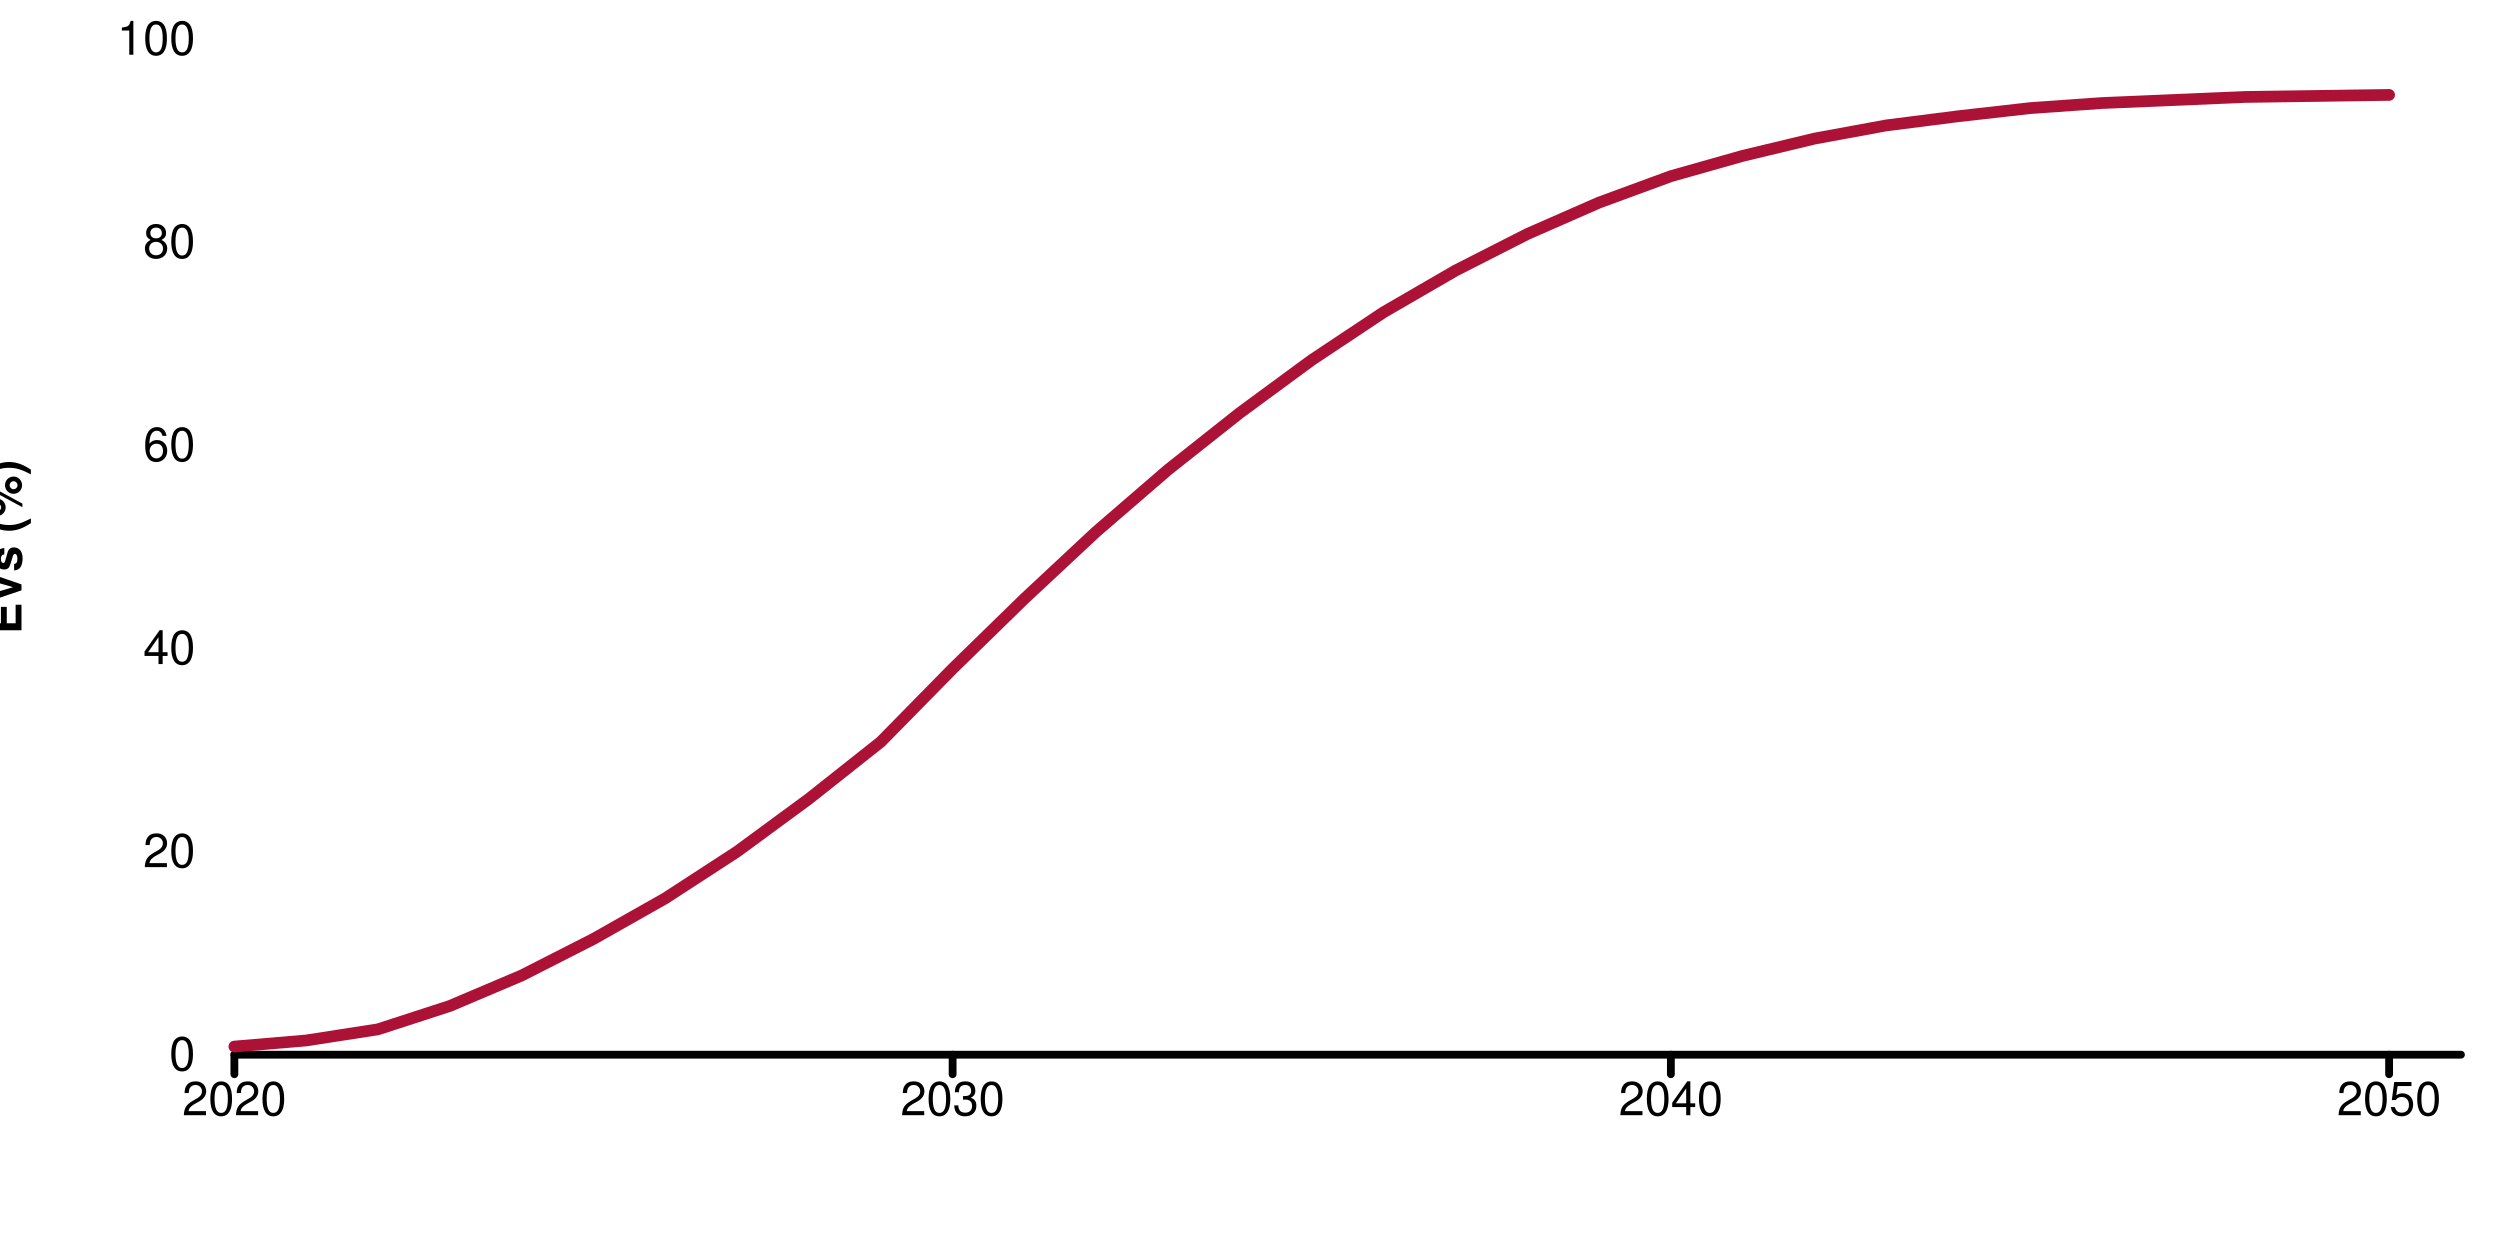
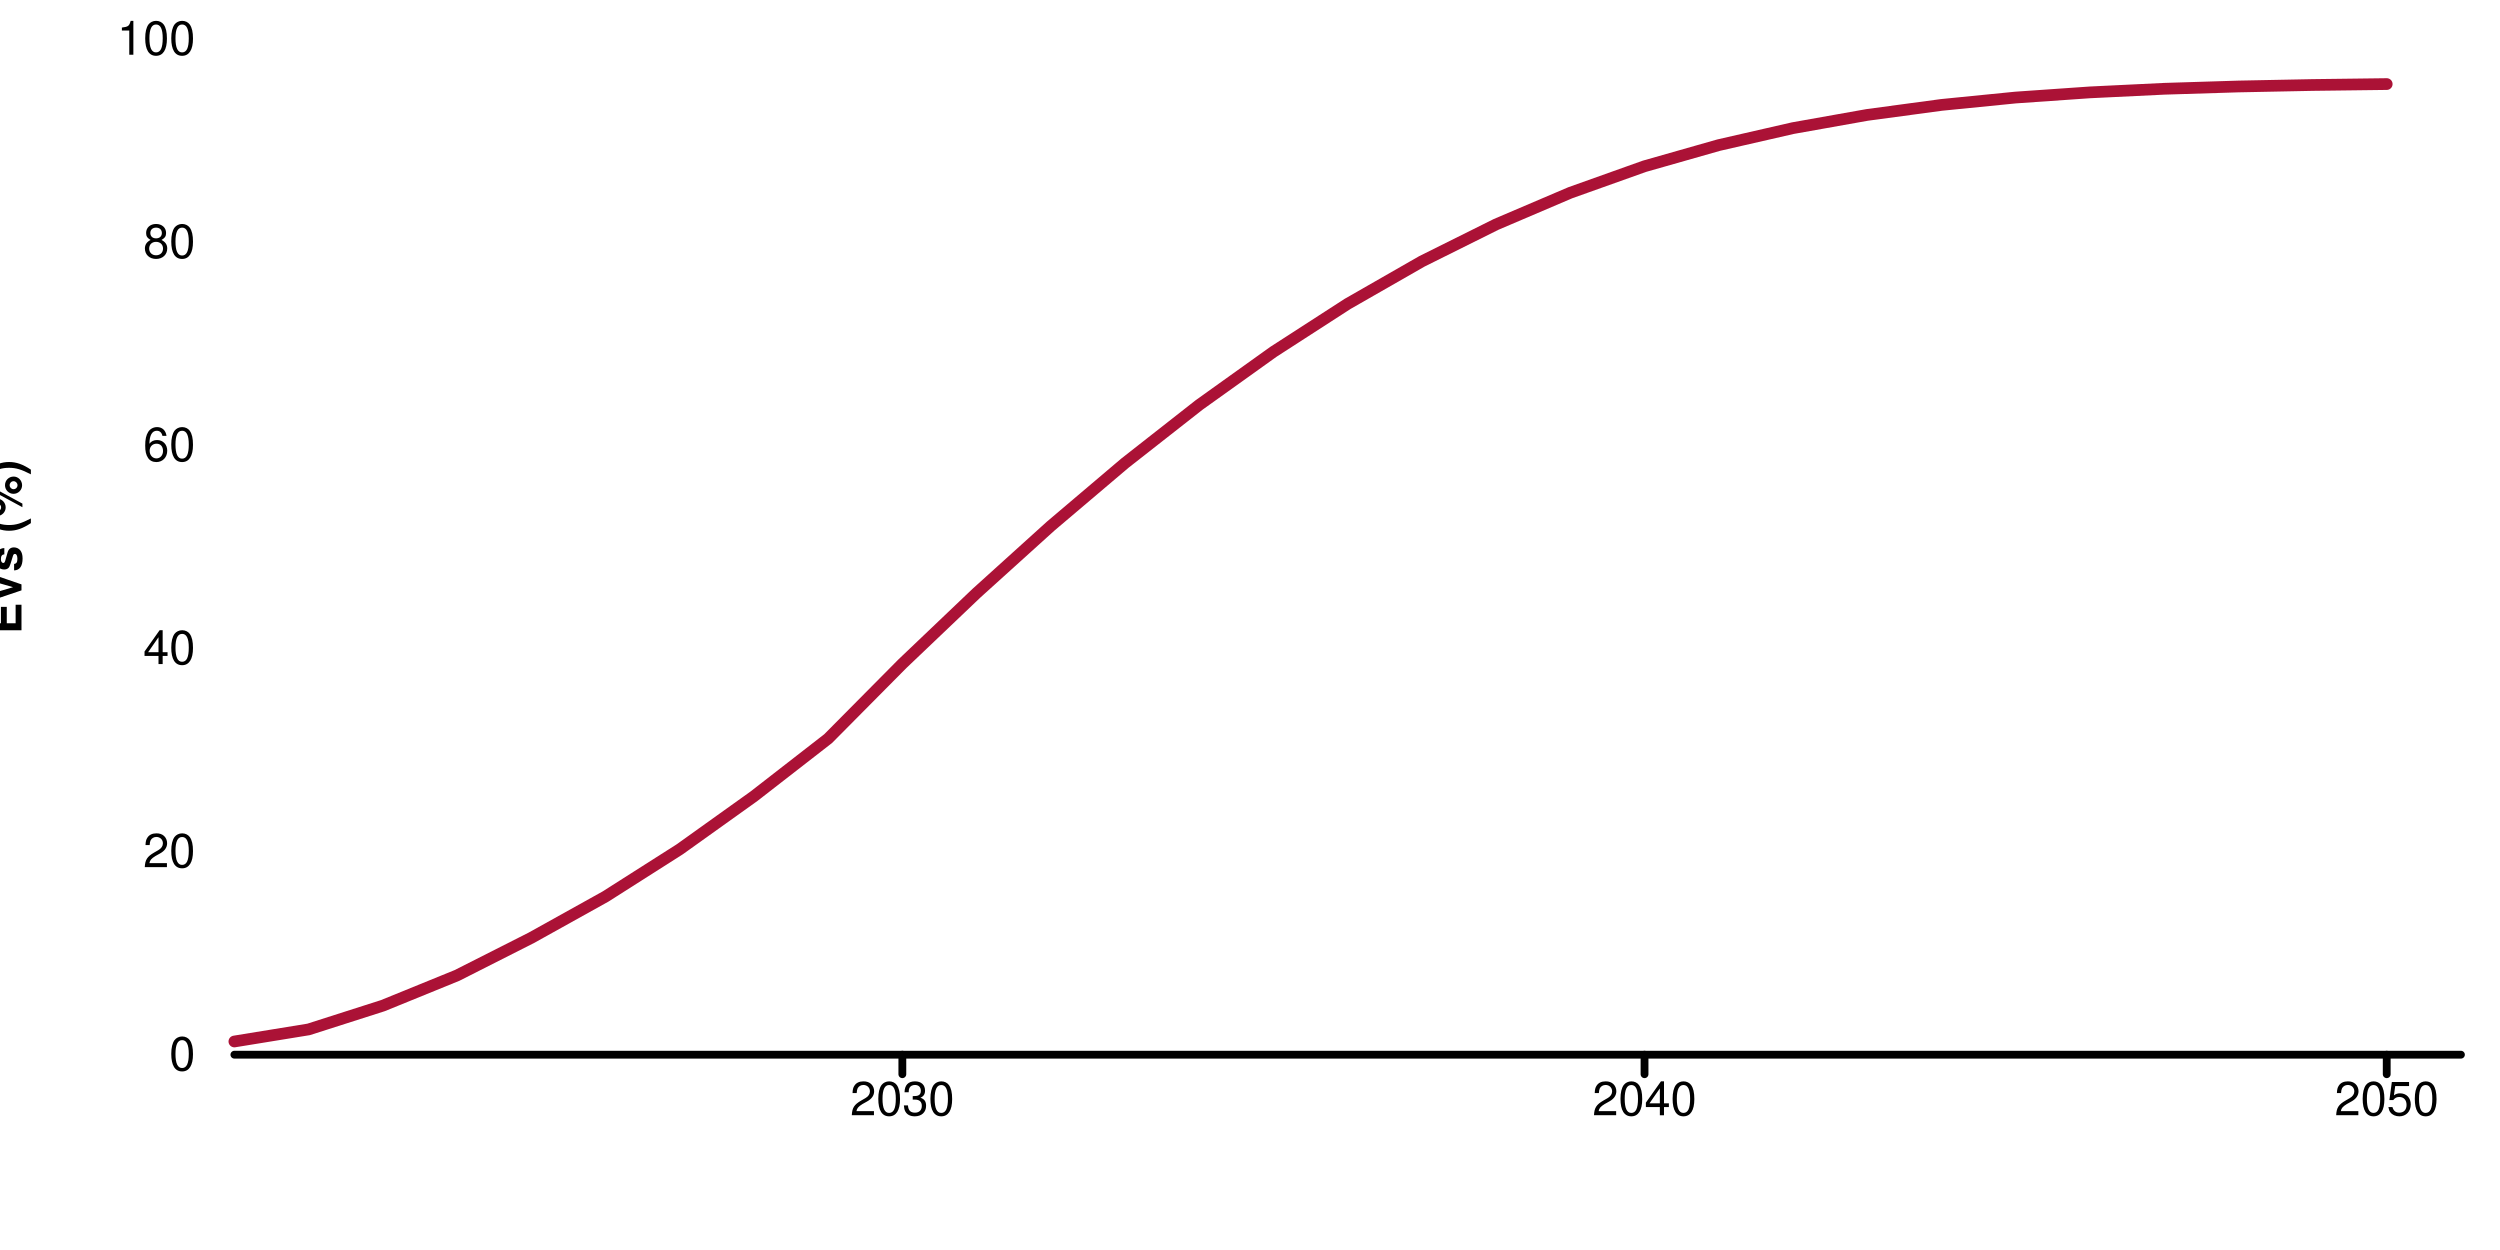
<svg xmlns="http://www.w3.org/2000/svg" width="640" height="320" viewBox="0 0 640 320" style="overflow:display" preserveAspectRatio="xMinYMin meet" overflow="visible">
  <defs>
    <style>
	.data-series path.line { fill-opacity: 0; }
	.data-series path.line.dotted { stroke-dasharray: 12 20 }
	.data-series circle { display: none; }
	.data-series:hover path.line, .data-series.on path.line { stroke-width: 5; }
	.data-series:hover circle, .data-series.on circle { display: inline; }
	.data-series circle:hover, .data-series circle.on { r: 6px!important; fill: black; }
	.grid { font-family: "Helvetica Neue",Helvetica,Arial,"Lucida Grande",sans-serif; }
	.grid line { stroke: rgb(0,0,0); stroke-width: 2; stroke-linecap: round; }
	.grid.grid-x text { text-anchor: middle; dominant-baseline: hanging; transform: translateY(10px); }
	.grid.grid-y text { text-anchor: end; dominant-baseline: middle; transform: translateX(-10px); }
	</style>
  </defs>
  <g class="grid grid-y">
    <line x1="60" y1="270" x2="630" y2="270" data-left="60" />
    <text x="60" y="270" text-anchor="end">0</text>
    <text x="60" y="218" text-anchor="end">20</text>
    <text x="60" y="166" text-anchor="end">40</text>
    <text x="60" y="114" text-anchor="end">60</text>
    <text x="60" y="62" text-anchor="end">80</text>
    <text x="60" y="10" text-anchor="end">100</text>
    <text style="text-anchor:middle;dominant-baseline:hanging;font-weight:bold;transform: translateY(140px) rotate(-90deg);">EVs (%)</text>
  </g>
  <g class="grid grid-x">
-     <line class="tick" x1="60" y1="270" x2="60" y2="275" />
-     <text x="60" y="270" text-anchor="middle">2020</text>
-     <line class="tick" x1="243.871" y1="270" x2="243.871" y2="275" />
-     <text x="243.871" y="270" text-anchor="middle">2030</text>
-     <line class="tick" x1="427.742" y1="270" x2="427.742" y2="275" />
-     <text x="427.742" y="270" text-anchor="middle">2040</text>
-     <line class="tick" x1="611.613" y1="270" x2="611.613" y2="275" />
-     <text x="611.613" y="270" text-anchor="middle">2050</text>
+     <line class="tick" x1="231" y1="270" x2="231" y2="275" />
+     <text x="231" y="270" text-anchor="middle">2030</text>
+     <line class="tick" x1="421" y1="270" x2="421" y2="275" />
+     <text x="421" y="270" text-anchor="middle">2040</text>
+     <line class="tick" x1="611" y1="270" x2="611" y2="275" />
+     <text x="611" y="270" text-anchor="middle">2050</text>
    <text style="text-anchor:middle;dominant-baseline:hanging;font-weight:bold;transform: translateY(140px) rotate(-90deg);" />
  </g>
  <g data-scenario="planning-scenario" class="data-series">
-     <path d="M 60.00,267.92L 78.39,266.36L 96.77,263.50L 115.16,257.52L 133.55,249.72L 151.94,240.36L 170.32,229.96L 188.71,218.00L 207.10,204.48L 225.48,189.92L 243.87,171.20L 262.26,153.26L 280.65,136.10L 299.03,120.24L 317.42,105.68L 335.81,92.16L 354.19,79.94L 372.58,69.28L 390.97,59.92L 409.35,51.86L 427.74,45.10L 446.13,39.90L 464.52,35.48L 482.90,32.10L 501.29,29.76L 519.68,27.68L 538.06,26.38L 556.45,25.60L 574.84,24.82L 593.23,24.56L 611.61,24.30" id="NPg Planning Scenario" class="line" stroke="#ab1236" stroke-width="3" stroke-linecap="round" />
-     <circle cx="60.00" cy="267.92" data-y="0.8" data-x="2020" r="4" fill="#ab1236" />
-     <circle cx="78.39" cy="266.36" data-y="1.4" data-x="2021" r="4" fill="#ab1236" />
-     <circle cx="96.77" cy="263.50" data-y="2.5" data-x="2022" r="4" fill="#ab1236" />
-     <circle cx="115.16" cy="257.52" data-y="4.8" data-x="2023" r="4" fill="#ab1236" />
-     <circle cx="133.55" cy="249.72" data-y="7.8" data-x="2024" r="4" fill="#ab1236" />
-     <circle cx="151.94" cy="240.36" data-y="11.4" data-x="2025" r="4" fill="#ab1236" />
-     <circle cx="170.32" cy="229.96" data-y="15.4" data-x="2026" r="4" fill="#ab1236" />
-     <circle cx="188.71" cy="218.00" data-y="20" data-x="2027" r="4" fill="#ab1236" />
-     <circle cx="207.10" cy="204.48" data-y="25.2" data-x="2028" r="4" fill="#ab1236" />
-     <circle cx="225.48" cy="189.92" data-y="30.8" data-x="2029" r="4" fill="#ab1236" />
-     <circle cx="243.87" cy="171.20" data-y="38" data-x="2030" r="4" fill="#ab1236" />
-     <circle cx="262.26" cy="153.26" data-y="44.9" data-x="2031" r="4" fill="#ab1236" />
-     <circle cx="280.65" cy="136.10" data-y="51.5" data-x="2032" r="4" fill="#ab1236" />
-     <circle cx="299.03" cy="120.24" data-y="57.6" data-x="2033" r="4" fill="#ab1236" />
-     <circle cx="317.42" cy="105.68" data-y="63.2" data-x="2034" r="4" fill="#ab1236" />
-     <circle cx="335.81" cy="92.16" data-y="68.4" data-x="2035" r="4" fill="#ab1236" />
-     <circle cx="354.19" cy="79.94" data-y="73.1" data-x="2036" r="4" fill="#ab1236" />
-     <circle cx="372.58" cy="69.28" data-y="77.2" data-x="2037" r="4" fill="#ab1236" />
-     <circle cx="390.97" cy="59.92" data-y="80.8" data-x="2038" r="4" fill="#ab1236" />
-     <circle cx="409.35" cy="51.86" data-y="83.9" data-x="2039" r="4" fill="#ab1236" />
-     <circle cx="427.74" cy="45.10" data-y="86.5" data-x="2040" r="4" fill="#ab1236" />
-     <circle cx="446.13" cy="39.90" data-y="88.5" data-x="2041" r="4" fill="#ab1236" />
-     <circle cx="464.52" cy="35.48" data-y="90.2" data-x="2042" r="4" fill="#ab1236" />
-     <circle cx="482.90" cy="32.10" data-y="91.5" data-x="2043" r="4" fill="#ab1236" />
-     <circle cx="501.29" cy="29.76" data-y="92.4" data-x="2044" r="4" fill="#ab1236" />
-     <circle cx="519.68" cy="27.68" data-y="93.2" data-x="2045" r="4" fill="#ab1236" />
-     <circle cx="538.06" cy="26.38" data-y="93.7" data-x="2046" r="4" fill="#ab1236" />
-     <circle cx="556.45" cy="25.60" data-y="94" data-x="2047" r="4" fill="#ab1236" />
-     <circle cx="574.84" cy="24.82" data-y="94.3" data-x="2048" r="4" fill="#ab1236" />
-     <circle cx="593.23" cy="24.56" data-y="94.4" data-x="2049" r="4" fill="#ab1236" />
-     <circle cx="611.61" cy="24.30" data-y="94.5" data-x="2050" r="4" fill="#ab1236" />
+     <path d="M 60.00,266.62L 79.00,263.53L 98.00,257.45L 117.00,249.71L 136.00,240.09L 155.00,229.52L 174.00,217.43L 193.00,203.85L 212.00,189.09L 231.00,169.93L 250.00,151.83L 269.00,134.66L 288.00,118.55L 307.00,103.65L 326.00,90.06L 345.00,77.79L 364.00,66.91L 383.00,57.45L 402.00,49.34L 421.00,42.56L 440.00,37.15L 459.00,32.80L 478.00,29.42L 497.00,26.86L 516.00,24.97L 535.00,23.65L 554.00,22.73L 573.00,22.14L 592.00,21.76L 611.00,21.52" id="NPg Planning Scenario" class="line" stroke="#ab1236" stroke-width="3" stroke-linecap="round" />
+     <circle cx="60.00" cy="266.62" data-y="1.3001366" data-x="2021" r="4" fill="#ab1236" />
+     <circle cx="79.00" cy="263.53" data-y="2.4884284" data-x="2022" r="4" fill="#ab1236" />
+     <circle cx="98.00" cy="257.45" data-y="4.8286267" data-x="2023" r="4" fill="#ab1236" />
+     <circle cx="117.00" cy="249.71" data-y="7.8057563" data-x="2024" r="4" fill="#ab1236" />
+     <circle cx="136.00" cy="240.09" data-y="11.5057467" data-x="2025" r="4" fill="#ab1236" />
+     <circle cx="155.00" cy="229.52" data-y="15.5684855" data-x="2026" r="4" fill="#ab1236" />
+     <circle cx="174.00" cy="217.43" data-y="20.217516" data-x="2027" r="4" fill="#ab1236" />
+     <circle cx="193.00" cy="203.85" data-y="25.443375" data-x="2028" r="4" fill="#ab1236" />
+     <circle cx="212.00" cy="189.09" data-y="31.1198366" data-x="2029" r="4" fill="#ab1236" />
+     <circle cx="231.00" cy="169.93" data-y="38.4871641" data-x="2030" r="4" fill="#ab1236" />
+     <circle cx="250.00" cy="151.83" data-y="45.4493762" data-x="2031" r="4" fill="#ab1236" />
+     <circle cx="269.00" cy="134.66" data-y="52.0550758" data-x="2032" r="4" fill="#ab1236" />
+     <circle cx="288.00" cy="118.55" data-y="58.2509361" data-x="2033" r="4" fill="#ab1236" />
+     <circle cx="307.00" cy="103.65" data-y="63.9801693" data-x="2034" r="4" fill="#ab1236" />
+     <circle cx="326.00" cy="90.06" data-y="69.2059408" data-x="2035" r="4" fill="#ab1236" />
+     <circle cx="345.00" cy="77.79" data-y="73.9264913" data-x="2036" r="4" fill="#ab1236" />
+     <circle cx="364.00" cy="66.91" data-y="78.1105423" data-x="2037" r="4" fill="#ab1236" />
+     <circle cx="383.00" cy="57.45" data-y="81.7513667" data-x="2038" r="4" fill="#ab1236" />
+     <circle cx="402.00" cy="49.34" data-y="84.8703159" data-x="2039" r="4" fill="#ab1236" />
+     <circle cx="421.00" cy="42.56" data-y="87.477623" data-x="2040" r="4" fill="#ab1236" />
+     <circle cx="440.00" cy="37.15" data-y="89.5590865" data-x="2041" r="4" fill="#ab1236" />
+     <circle cx="459.00" cy="32.80" data-y="91.2321032" data-x="2042" r="4" fill="#ab1236" />
+     <circle cx="478.00" cy="29.42" data-y="92.5302229" data-x="2043" r="4" fill="#ab1236" />
+     <circle cx="497.00" cy="26.86" data-y="93.5144828" data-x="2044" r="4" fill="#ab1236" />
+     <circle cx="516.00" cy="24.97" data-y="94.2435182" data-x="2045" r="4" fill="#ab1236" />
+     <circle cx="535.00" cy="23.65" data-y="94.7511076" data-x="2046" r="4" fill="#ab1236" />
+     <circle cx="554.00" cy="22.73" data-y="95.1036257" data-x="2047" r="4" fill="#ab1236" />
+     <circle cx="573.00" cy="22.14" data-y="95.3301232" data-x="2048" r="4" fill="#ab1236" />
+     <circle cx="592.00" cy="21.76" data-y="95.4772266" data-x="2049" r="4" fill="#ab1236" />
+     <circle cx="611.00" cy="21.52" data-y="95.5675054" data-x="2050" r="4" fill="#ab1236" />
  </g>
</svg>
